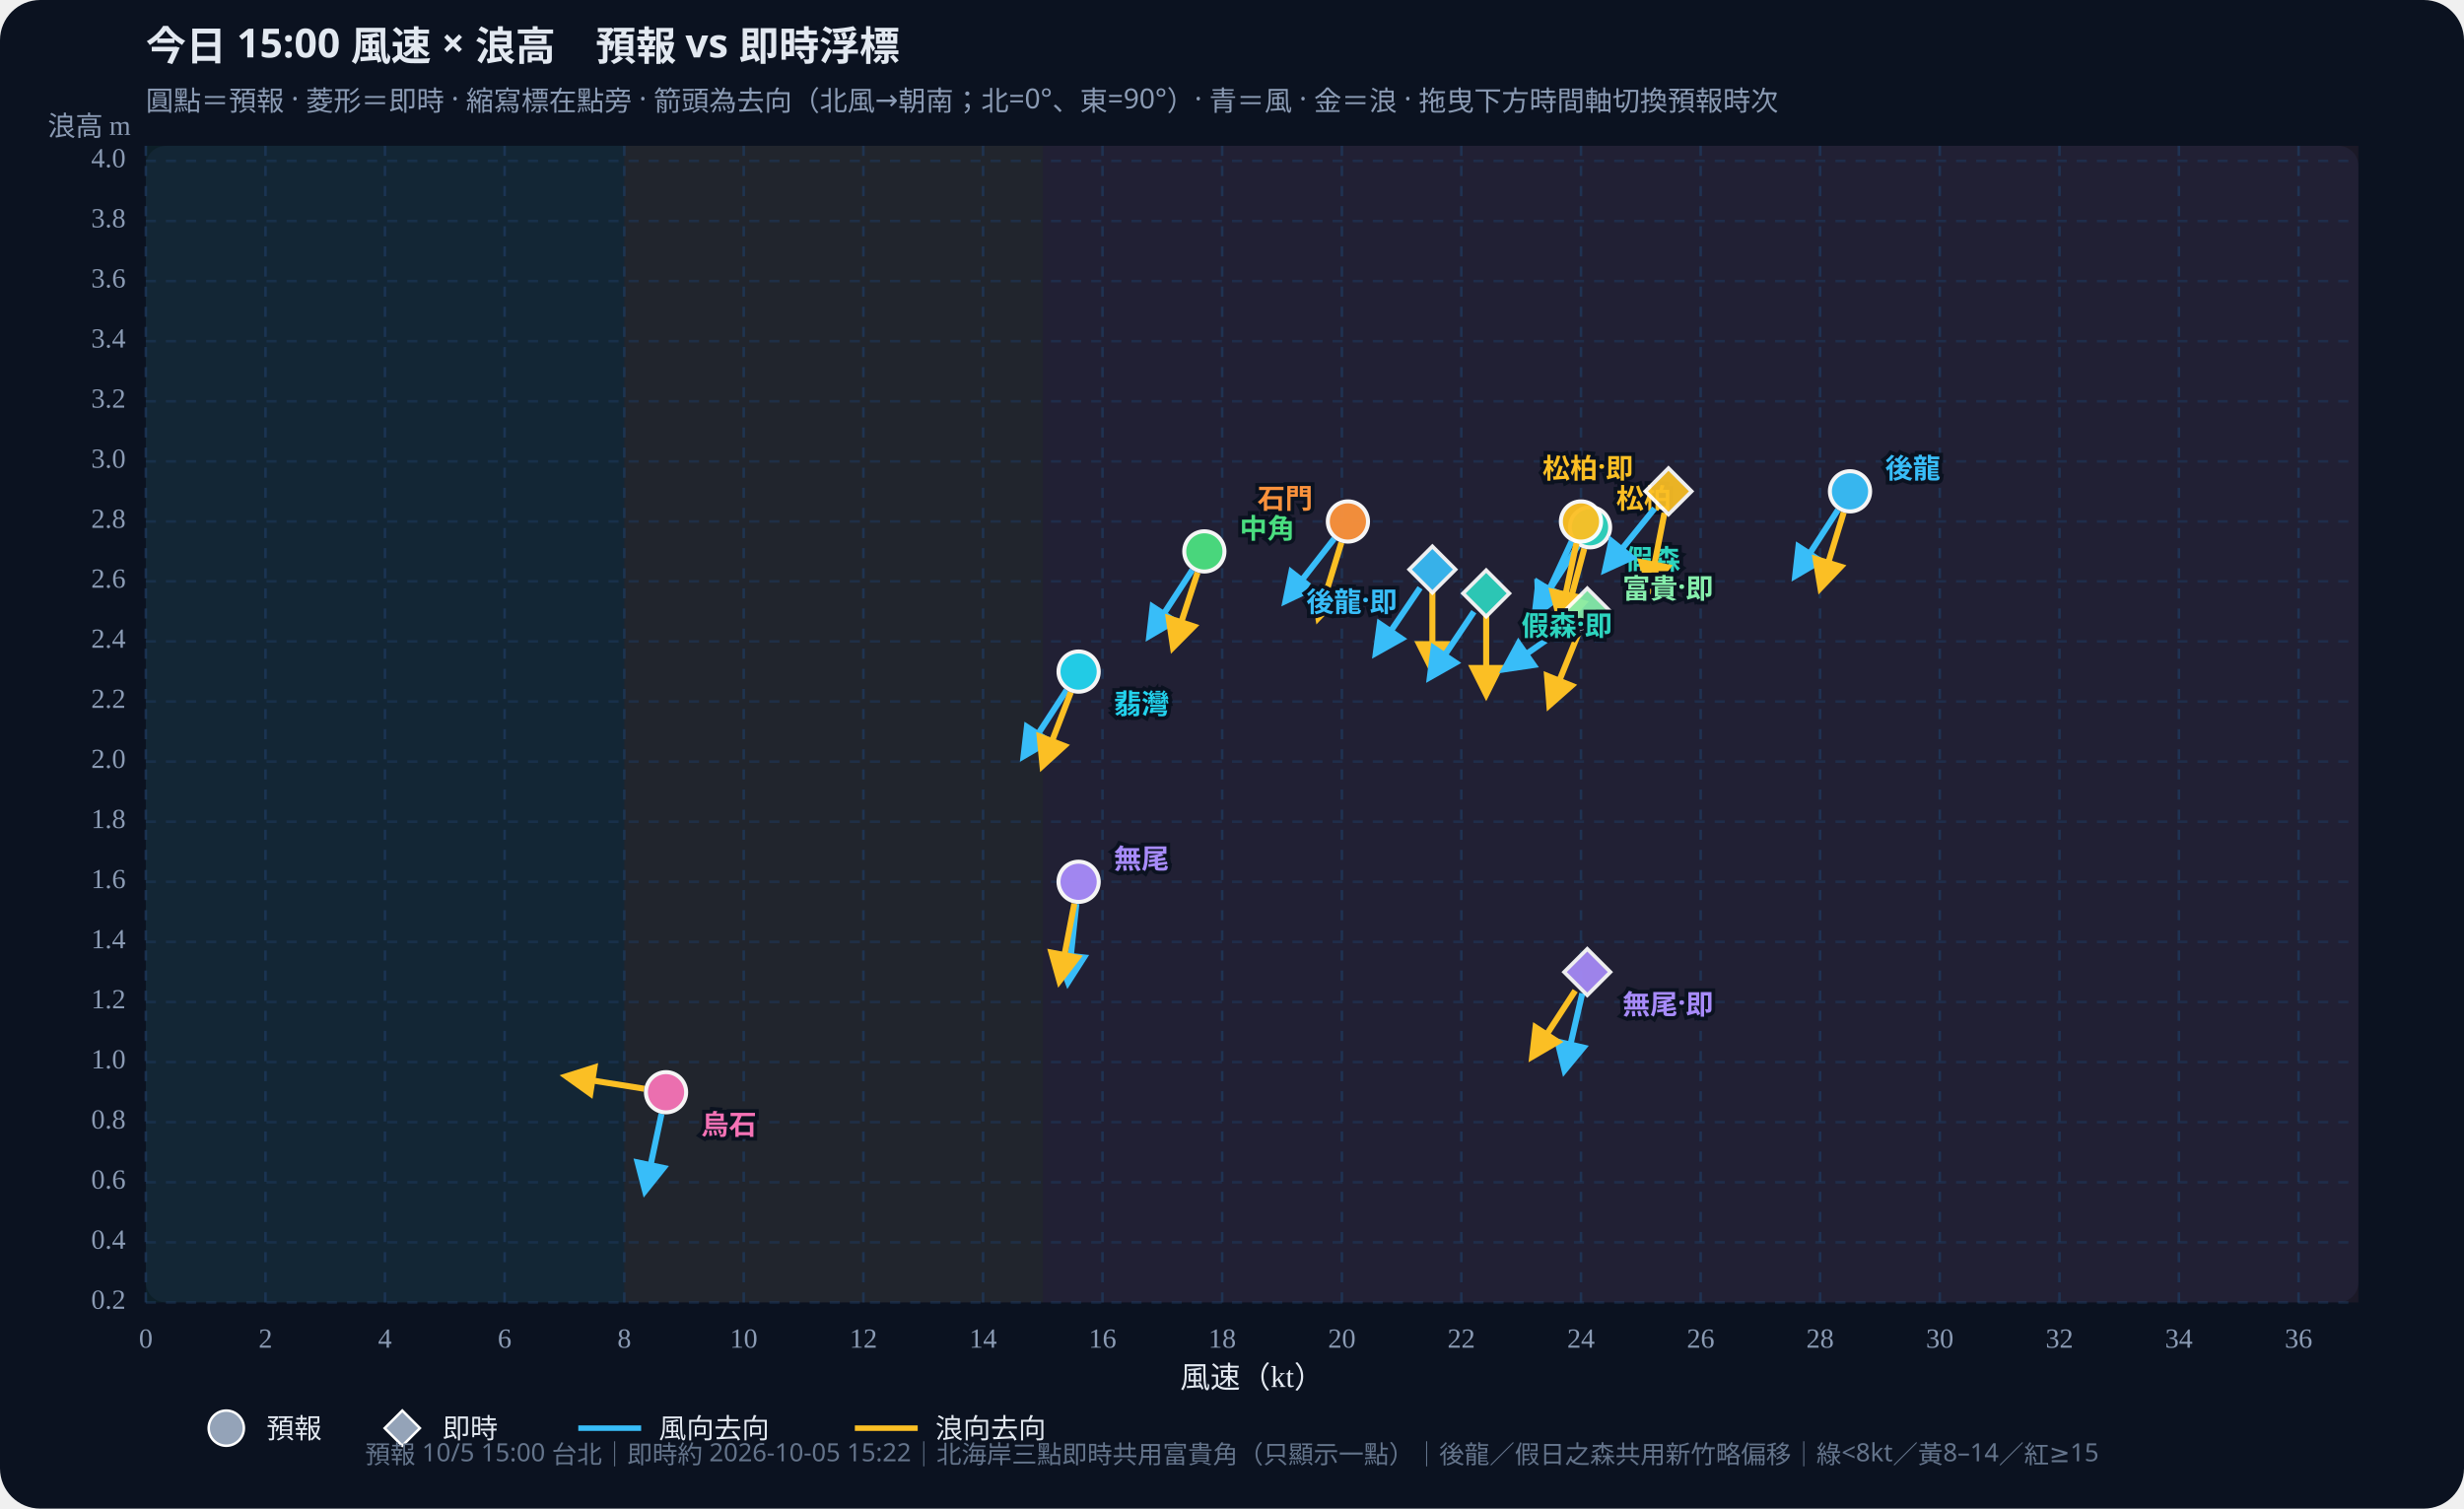
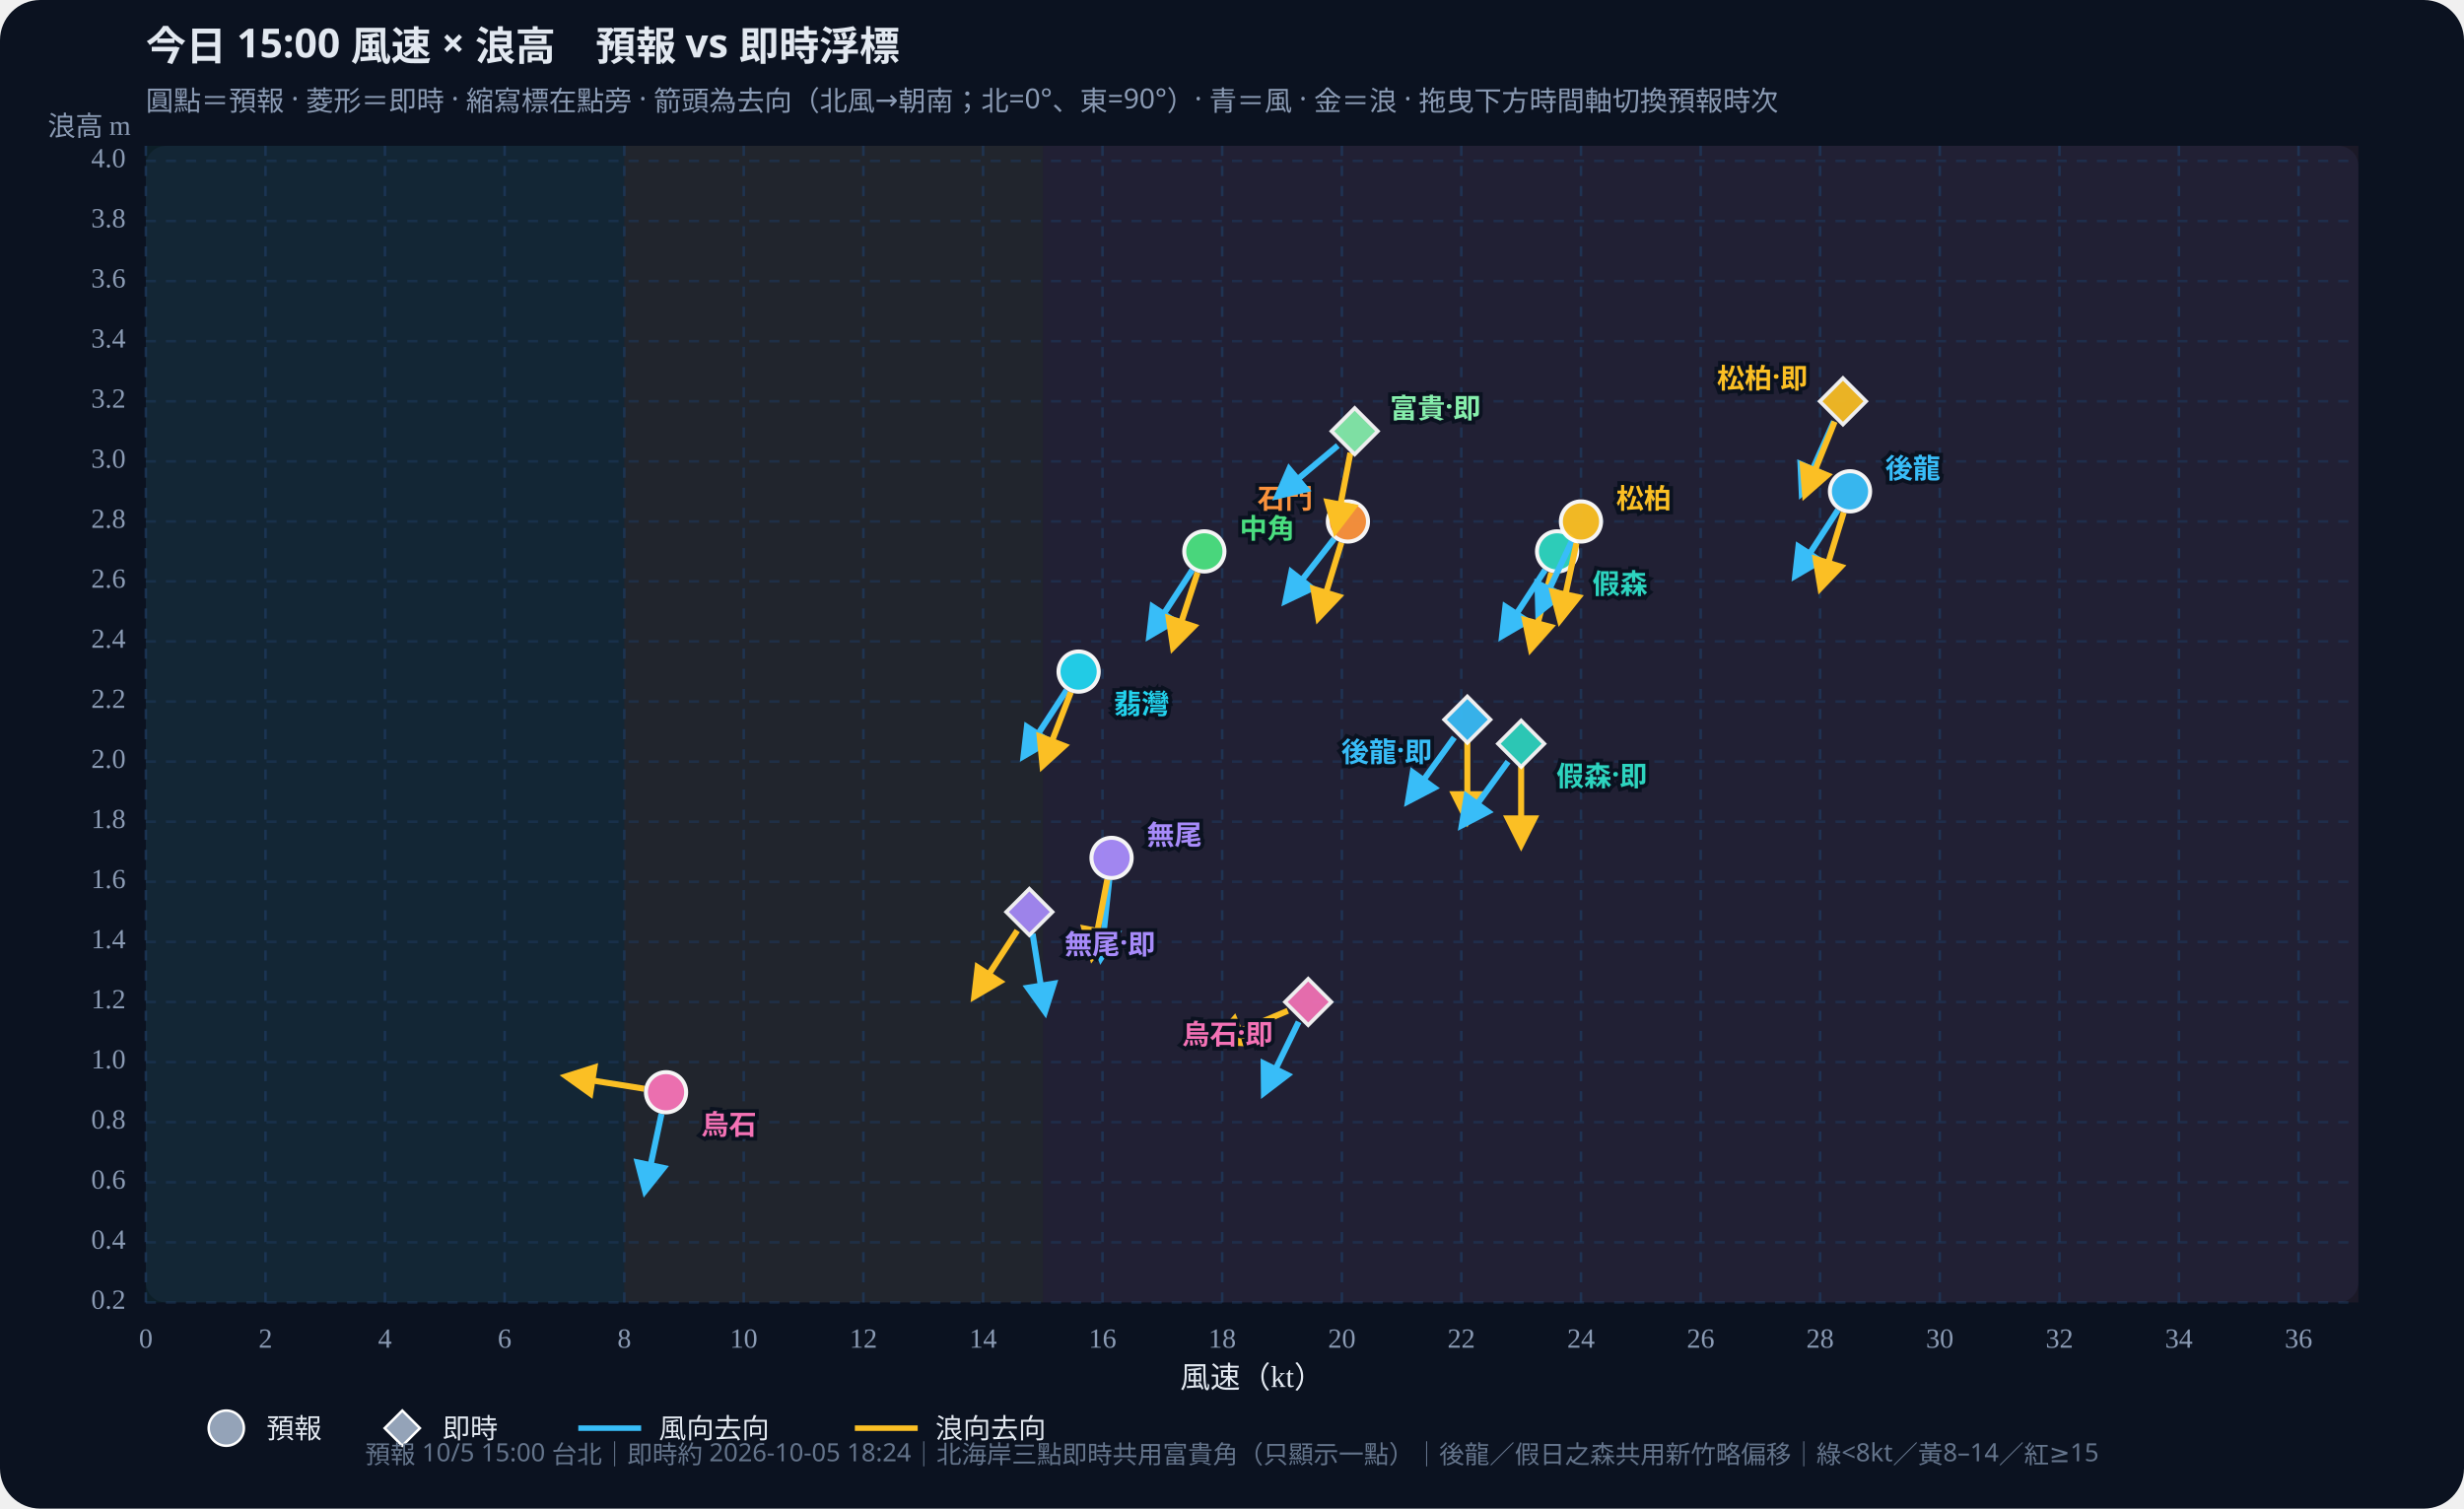
<svg xmlns="http://www.w3.org/2000/svg" id="wws-svg" viewBox="0 0 980 600" role="img" aria-label="風速與浪高散佈圖，可拖曳時間軸切換預報時次" style="width:100%;height:auto;display:block">
  <rect width="980" height="600" fill="#0b1220" rx="16" />
  <rect x="58" y="58" width="880" height="460" fill="#111a2e" rx="8" />
  <rect x="58.0" y="58" width="190.3" height="460" fill="#34d399" opacity="0.07" />
  <rect x="248.3" y="58" width="166.5" height="460" fill="#fbbf24" opacity="0.07" />
  <rect x="414.8" y="58" width="523.2" height="460" fill="#fb7185" opacity="0.07" />
  <defs>
    <marker id="arrow-38bdf8" viewBox="0 0 10 10" refX="8" refY="5" markerWidth="6" markerHeight="6" orient="auto-start-reverse">
      <path d="M0,0 L10,5 L0,10 z" fill="#38bdf8" />
    </marker>
    <marker id="arrow-fbbf24" viewBox="0 0 10 10" refX="8" refY="5" markerWidth="6" markerHeight="6" orient="auto-start-reverse">
      <path d="M0,0 L10,5 L0,10 z" fill="#fbbf24" />
    </marker>
  </defs>
  <text id="wws-title" x="58" y="24" fill="#e2e8f0" font-size="16" font-weight="700" font-family="Noto Sans TC,system-ui,sans-serif">今日 15:00 風速 × 浪高　預報 vs 即時浮標</text>
  <text x="58" y="44" fill="#8b9bb4" font-size="11" font-family="Noto Sans TC,system-ui,sans-serif">圓點＝預報 · 菱形＝即時 · 縮寫標在點旁 · 箭頭為去向（北風→朝南；北=0°、東=90°）· 青＝風 · 金＝浪 · 拖曳下方時間軸切換預報時次</text>
  <line x1="58.0" y1="58" x2="58.0" y2="518" stroke="#1e3a5f" stroke-dasharray="4 4" opacity="0.7" />
  <text x="58.0" y="536" text-anchor="middle" fill="#8b9bb4" font-size="11">0</text>
  <line x1="105.6" y1="58" x2="105.6" y2="518" stroke="#1e3a5f" stroke-dasharray="4 4" opacity="0.7" />
  <text x="105.6" y="536" text-anchor="middle" fill="#8b9bb4" font-size="11">2</text>
  <line x1="153.1" y1="58" x2="153.1" y2="518" stroke="#1e3a5f" stroke-dasharray="4 4" opacity="0.7" />
  <text x="153.1" y="536" text-anchor="middle" fill="#8b9bb4" font-size="11">4</text>
  <line x1="200.7" y1="58" x2="200.7" y2="518" stroke="#1e3a5f" stroke-dasharray="4 4" opacity="0.7" />
  <text x="200.7" y="536" text-anchor="middle" fill="#8b9bb4" font-size="11">6</text>
  <line x1="248.3" y1="58" x2="248.3" y2="518" stroke="#1e3a5f" stroke-dasharray="4 4" opacity="0.7" />
  <text x="248.3" y="536" text-anchor="middle" fill="#8b9bb4" font-size="11">8</text>
  <line x1="295.8" y1="58" x2="295.8" y2="518" stroke="#1e3a5f" stroke-dasharray="4 4" opacity="0.7" />
  <text x="295.8" y="536" text-anchor="middle" fill="#8b9bb4" font-size="11">10</text>
  <line x1="343.4" y1="58" x2="343.4" y2="518" stroke="#1e3a5f" stroke-dasharray="4 4" opacity="0.7" />
  <text x="343.4" y="536" text-anchor="middle" fill="#8b9bb4" font-size="11">12</text>
  <line x1="391.0" y1="58" x2="391.0" y2="518" stroke="#1e3a5f" stroke-dasharray="4 4" opacity="0.7" />
  <text x="391.0" y="536" text-anchor="middle" fill="#8b9bb4" font-size="11">14</text>
  <line x1="438.5" y1="58" x2="438.5" y2="518" stroke="#1e3a5f" stroke-dasharray="4 4" opacity="0.7" />
  <text x="438.5" y="536" text-anchor="middle" fill="#8b9bb4" font-size="11">16</text>
  <line x1="486.1" y1="58" x2="486.1" y2="518" stroke="#1e3a5f" stroke-dasharray="4 4" opacity="0.7" />
  <text x="486.1" y="536" text-anchor="middle" fill="#8b9bb4" font-size="11">18</text>
  <line x1="533.7" y1="58" x2="533.7" y2="518" stroke="#1e3a5f" stroke-dasharray="4 4" opacity="0.7" />
  <text x="533.7" y="536" text-anchor="middle" fill="#8b9bb4" font-size="11">20</text>
  <line x1="581.2" y1="58" x2="581.2" y2="518" stroke="#1e3a5f" stroke-dasharray="4 4" opacity="0.7" />
  <text x="581.2" y="536" text-anchor="middle" fill="#8b9bb4" font-size="11">22</text>
  <line x1="628.8" y1="58" x2="628.8" y2="518" stroke="#1e3a5f" stroke-dasharray="4 4" opacity="0.7" />
  <text x="628.8" y="536" text-anchor="middle" fill="#8b9bb4" font-size="11">24</text>
  <line x1="676.4" y1="58" x2="676.4" y2="518" stroke="#1e3a5f" stroke-dasharray="4 4" opacity="0.7" />
  <text x="676.4" y="536" text-anchor="middle" fill="#8b9bb4" font-size="11">26</text>
  <line x1="723.9" y1="58" x2="723.9" y2="518" stroke="#1e3a5f" stroke-dasharray="4 4" opacity="0.7" />
  <text x="723.9" y="536" text-anchor="middle" fill="#8b9bb4" font-size="11">28</text>
  <line x1="771.5" y1="58" x2="771.5" y2="518" stroke="#1e3a5f" stroke-dasharray="4 4" opacity="0.7" />
  <text x="771.5" y="536" text-anchor="middle" fill="#8b9bb4" font-size="11">30</text>
  <line x1="819.1" y1="58" x2="819.1" y2="518" stroke="#1e3a5f" stroke-dasharray="4 4" opacity="0.7" />
  <text x="819.1" y="536" text-anchor="middle" fill="#8b9bb4" font-size="11">32</text>
  <line x1="866.6" y1="58" x2="866.6" y2="518" stroke="#1e3a5f" stroke-dasharray="4 4" opacity="0.7" />
  <text x="866.6" y="536" text-anchor="middle" fill="#8b9bb4" font-size="11">34</text>
  <line x1="914.2" y1="58" x2="914.2" y2="518" stroke="#1e3a5f" stroke-dasharray="4 4" opacity="0.7" />
  <text x="914.2" y="536" text-anchor="middle" fill="#8b9bb4" font-size="11">36</text>
  <line x1="58" y1="518.0" x2="938" y2="518.0" stroke="#1e3a5f" stroke-dasharray="4 4" opacity="0.5" />
  <text x="50" y="518.0" text-anchor="end" dominant-baseline="middle" fill="#8b9bb4" font-size="11">0.2</text>
  <line x1="58" y1="494.1" x2="938" y2="494.1" stroke="#1e3a5f" stroke-dasharray="4 4" opacity="0.5" />
  <text x="50" y="494.1" text-anchor="end" dominant-baseline="middle" fill="#8b9bb4" font-size="11">0.4</text>
  <line x1="58" y1="470.2" x2="938" y2="470.2" stroke="#1e3a5f" stroke-dasharray="4 4" opacity="0.5" />
  <text x="50" y="470.2" text-anchor="end" dominant-baseline="middle" fill="#8b9bb4" font-size="11">0.6</text>
  <line x1="58" y1="446.3" x2="938" y2="446.3" stroke="#1e3a5f" stroke-dasharray="4 4" opacity="0.5" />
  <text x="50" y="446.3" text-anchor="end" dominant-baseline="middle" fill="#8b9bb4" font-size="11">0.8</text>
  <line x1="58" y1="422.4" x2="938" y2="422.4" stroke="#1e3a5f" stroke-dasharray="4 4" opacity="0.5" />
  <text x="50" y="422.4" text-anchor="end" dominant-baseline="middle" fill="#8b9bb4" font-size="11">1.0</text>
  <line x1="58" y1="398.5" x2="938" y2="398.5" stroke="#1e3a5f" stroke-dasharray="4 4" opacity="0.5" />
  <text x="50" y="398.5" text-anchor="end" dominant-baseline="middle" fill="#8b9bb4" font-size="11">1.2</text>
  <line x1="58" y1="374.6" x2="938" y2="374.6" stroke="#1e3a5f" stroke-dasharray="4 4" opacity="0.5" />
  <text x="50" y="374.6" text-anchor="end" dominant-baseline="middle" fill="#8b9bb4" font-size="11">1.4</text>
  <line x1="58" y1="350.7" x2="938" y2="350.7" stroke="#1e3a5f" stroke-dasharray="4 4" opacity="0.5" />
  <text x="50" y="350.7" text-anchor="end" dominant-baseline="middle" fill="#8b9bb4" font-size="11">1.6</text>
  <line x1="58" y1="326.8" x2="938" y2="326.8" stroke="#1e3a5f" stroke-dasharray="4 4" opacity="0.5" />
  <text x="50" y="326.8" text-anchor="end" dominant-baseline="middle" fill="#8b9bb4" font-size="11">1.8</text>
  <line x1="58" y1="302.9" x2="938" y2="302.9" stroke="#1e3a5f" stroke-dasharray="4 4" opacity="0.5" />
  <text x="50" y="302.9" text-anchor="end" dominant-baseline="middle" fill="#8b9bb4" font-size="11">2.0</text>
  <line x1="58" y1="279.0" x2="938" y2="279.0" stroke="#1e3a5f" stroke-dasharray="4 4" opacity="0.5" />
  <text x="50" y="279.0" text-anchor="end" dominant-baseline="middle" fill="#8b9bb4" font-size="11">2.2</text>
  <line x1="58" y1="255.1" x2="938" y2="255.1" stroke="#1e3a5f" stroke-dasharray="4 4" opacity="0.5" />
  <text x="50" y="255.1" text-anchor="end" dominant-baseline="middle" fill="#8b9bb4" font-size="11">2.4</text>
  <line x1="58" y1="231.2" x2="938" y2="231.2" stroke="#1e3a5f" stroke-dasharray="4 4" opacity="0.5" />
  <text x="50" y="231.2" text-anchor="end" dominant-baseline="middle" fill="#8b9bb4" font-size="11">2.6</text>
  <line x1="58" y1="207.4" x2="938" y2="207.4" stroke="#1e3a5f" stroke-dasharray="4 4" opacity="0.5" />
  <text x="50" y="207.4" text-anchor="end" dominant-baseline="middle" fill="#8b9bb4" font-size="11">2.8</text>
  <line x1="58" y1="183.5" x2="938" y2="183.5" stroke="#1e3a5f" stroke-dasharray="4 4" opacity="0.5" />
  <text x="50" y="183.5" text-anchor="end" dominant-baseline="middle" fill="#8b9bb4" font-size="11">3.0</text>
  <line x1="58" y1="159.6" x2="938" y2="159.6" stroke="#1e3a5f" stroke-dasharray="4 4" opacity="0.5" />
  <text x="50" y="159.6" text-anchor="end" dominant-baseline="middle" fill="#8b9bb4" font-size="11">3.2</text>
  <line x1="58" y1="135.7" x2="938" y2="135.7" stroke="#1e3a5f" stroke-dasharray="4 4" opacity="0.5" />
  <text x="50" y="135.7" text-anchor="end" dominant-baseline="middle" fill="#8b9bb4" font-size="11">3.4</text>
  <line x1="58" y1="111.8" x2="938" y2="111.8" stroke="#1e3a5f" stroke-dasharray="4 4" opacity="0.5" />
  <text x="50" y="111.8" text-anchor="end" dominant-baseline="middle" fill="#8b9bb4" font-size="11">3.6</text>
  <line x1="58" y1="87.9" x2="938" y2="87.9" stroke="#1e3a5f" stroke-dasharray="4 4" opacity="0.5" />
  <text x="50" y="87.9" text-anchor="end" dominant-baseline="middle" fill="#8b9bb4" font-size="11">3.8</text>
  <line x1="58" y1="64.0" x2="938" y2="64.0" stroke="#1e3a5f" stroke-dasharray="4 4" opacity="0.5" />
  <text x="50" y="64.0" text-anchor="end" dominant-baseline="middle" fill="#8b9bb4" font-size="11">4.0</text>
  <text x="498" y="552" text-anchor="middle" fill="#e2e8f0" font-size="12">風速（kt）</text>
  <text x="52" y="54" text-anchor="end" fill="#8b9bb4" font-size="11">浪高 m</text>
  <g id="wws-forecast-layer">
    <line x1="731.0" y1="202.8" x2="714.1" y2="228.9" stroke="#38bdf8" stroke-width="2.4" marker-end="url(#arrow-38bdf8)" />
    <line x1="733.3" y1="203.8" x2="724.1" y2="233.7" stroke="#fbbf24" stroke-width="2.4" marker-end="url(#arrow-fbbf24)" />
    <circle cx="735.8" cy="195.4" r="8.0" fill="#38bdf8" stroke="#fff" stroke-width="1.6" opacity="0.95" />
-     <line x1="627.6" y1="217.1" x2="610.6" y2="243.3" stroke="#38bdf8" stroke-width="2.4" marker-end="url(#arrow-38bdf8)" />
-     <line x1="630.1" y1="218.2" x2="622.0" y2="248.4" stroke="#fbbf24" stroke-width="2.4" marker-end="url(#arrow-fbbf24)" />
-     <circle cx="632.4" cy="209.7" r="8.0" fill="#2dd4bf" stroke="#fff" stroke-width="1.6" opacity="0.95" />
+     <line x1="614.5" y1="226.7" x2="597.5" y2="252.8" stroke="#38bdf8" stroke-width="2.4" marker-end="url(#arrow-38bdf8)" />
+     <line x1="617.0" y1="227.8" x2="608.9" y2="257.9" stroke="#fbbf24" stroke-width="2.4" marker-end="url(#arrow-fbbf24)" />
+     <circle cx="619.3" cy="219.3" r="8.0" fill="#2dd4bf" stroke="#fff" stroke-width="1.6" opacity="0.95" />
    <line x1="625.1" y1="215.3" x2="611.9" y2="243.6" stroke="#38bdf8" stroke-width="2.4" marker-end="url(#arrow-38bdf8)" />
    <line x1="627.0" y1="216.0" x2="620.5" y2="246.5" stroke="#fbbf24" stroke-width="2.4" marker-end="url(#arrow-fbbf24)" />
    <circle cx="628.8" cy="207.4" r="8.0" fill="#fbbf24" stroke="#fff" stroke-width="1.6" opacity="0.95" />
    <line x1="474.2" y1="226.7" x2="457.2" y2="252.8" stroke="#38bdf8" stroke-width="2.4" marker-end="url(#arrow-38bdf8)" />
    <line x1="476.3" y1="227.7" x2="466.6" y2="257.3" stroke="#fbbf24" stroke-width="2.4" marker-end="url(#arrow-fbbf24)" />
    <circle cx="479.0" cy="219.3" r="8.0" fill="#4ade80" stroke="#fff" stroke-width="1.6" opacity="0.95" />
    <line x1="424.2" y1="274.5" x2="407.2" y2="300.6" stroke="#38bdf8" stroke-width="2.4" marker-end="url(#arrow-38bdf8)" />
    <line x1="425.9" y1="275.3" x2="414.7" y2="304.4" stroke="#fbbf24" stroke-width="2.4" marker-end="url(#arrow-fbbf24)" />
    <circle cx="429.0" cy="267.1" r="8.0" fill="#22d3ee" stroke="#fff" stroke-width="1.6" opacity="0.95" />
    <line x1="530.6" y1="214.3" x2="511.4" y2="238.9" stroke="#38bdf8" stroke-width="2.4" marker-end="url(#arrow-38bdf8)" />
    <line x1="533.5" y1="215.8" x2="524.4" y2="245.6" stroke="#fbbf24" stroke-width="2.4" marker-end="url(#arrow-fbbf24)" />
    <circle cx="536.1" cy="207.4" r="8.0" fill="#fb923c" stroke="#fff" stroke-width="1.6" opacity="0.95" />
-     <line x1="428.1" y1="359.5" x2="424.8" y2="390.5" stroke="#38bdf8" stroke-width="2.4" marker-end="url(#arrow-38bdf8)" />
-     <line x1="427.3" y1="359.4" x2="421.4" y2="390.0" stroke="#fbbf24" stroke-width="2.4" marker-end="url(#arrow-fbbf24)" />
-     <circle cx="429.0" cy="350.7" r="8.0" fill="#a78bfa" stroke="#fff" stroke-width="1.6" opacity="0.95" />
+     <line x1="441.2" y1="349.9" x2="437.9" y2="380.9" stroke="#38bdf8" stroke-width="2.4" marker-end="url(#arrow-38bdf8)" />
+     <line x1="440.4" y1="349.8" x2="434.5" y2="380.4" stroke="#fbbf24" stroke-width="2.4" marker-end="url(#arrow-fbbf24)" />
+     <circle cx="442.1" cy="341.2" r="8.0" fill="#a78bfa" stroke="#fff" stroke-width="1.6" opacity="0.95" />
    <line x1="263.1" y1="443.0" x2="256.6" y2="473.5" stroke="#38bdf8" stroke-width="2.4" marker-end="url(#arrow-38bdf8)" />
    <line x1="256.2" y1="433.0" x2="225.4" y2="428.1" stroke="#fbbf24" stroke-width="2.4" marker-end="url(#arrow-fbbf24)" />
    <circle cx="264.9" cy="434.4" r="8.0" fill="#f472b6" stroke="#fff" stroke-width="1.6" opacity="0.95" />
    <text x="749.8" y="185.4" text-anchor="start" dominant-baseline="central" fill="#38bdf8" font-size="11" font-weight="700" font-family="Noto Sans TC,system-ui,sans-serif" stroke="#0b1220" stroke-width="3" paint-order="stroke">後龍</text>
-     <text x="646.4" y="221.7" text-anchor="start" dominant-baseline="central" fill="#2dd4bf" font-size="11" font-weight="700" font-family="Noto Sans TC,system-ui,sans-serif" stroke="#0b1220" stroke-width="3" paint-order="stroke">假森</text>
+     <text x="633.3" y="231.3" text-anchor="start" dominant-baseline="central" fill="#2dd4bf" font-size="11" font-weight="700" font-family="Noto Sans TC,system-ui,sans-serif" stroke="#0b1220" stroke-width="3" paint-order="stroke">假森</text>
    <text x="642.8" y="197.4" text-anchor="start" dominant-baseline="central" fill="#fbbf24" font-size="11" font-weight="700" font-family="Noto Sans TC,system-ui,sans-serif" stroke="#0b1220" stroke-width="3" paint-order="stroke">松柏</text>
    <text x="493.0" y="209.3" text-anchor="start" dominant-baseline="central" fill="#4ade80" font-size="11" font-weight="700" font-family="Noto Sans TC,system-ui,sans-serif" stroke="#0b1220" stroke-width="3" paint-order="stroke">中角</text>
    <text x="443.0" y="279.1" text-anchor="start" dominant-baseline="central" fill="#22d3ee" font-size="11" font-weight="700" font-family="Noto Sans TC,system-ui,sans-serif" stroke="#0b1220" stroke-width="3" paint-order="stroke">翡灣</text>
    <text x="522.1" y="197.4" text-anchor="end" dominant-baseline="central" fill="#fb923c" font-size="11" font-weight="700" font-family="Noto Sans TC,system-ui,sans-serif" stroke="#0b1220" stroke-width="3" paint-order="stroke">石門</text>
-     <text x="443.0" y="340.7" text-anchor="start" dominant-baseline="central" fill="#a78bfa" font-size="11" font-weight="700" font-family="Noto Sans TC,system-ui,sans-serif" stroke="#0b1220" stroke-width="3" paint-order="stroke">無尾</text>
+     <text x="456.1" y="331.2" text-anchor="start" dominant-baseline="central" fill="#a78bfa" font-size="11" font-weight="700" font-family="Noto Sans TC,system-ui,sans-serif" stroke="#0b1220" stroke-width="3" paint-order="stroke">無尾</text>
    <text x="278.9" y="446.4" text-anchor="start" dominant-baseline="central" fill="#f472b6" font-size="11" font-weight="700" font-family="Noto Sans TC,system-ui,sans-serif" stroke="#0b1220" stroke-width="3" paint-order="stroke">烏石</text>
  </g>
  <g id="wws-live-layer">
-     <line x1="564.8" y1="233.8" x2="547.3" y2="259.6" stroke="#38bdf8" stroke-width="2.4" marker-end="url(#arrow-38bdf8)" />
-     <line x1="569.7" y1="235.3" x2="569.7" y2="266.5" stroke="#fbbf24" stroke-width="2.4" marker-end="url(#arrow-fbbf24)" />
-     <polygon points="569.7,217.3 578.9,226.5 569.7,235.7 560.5,226.5" fill="#38bdf8" stroke="#fff" stroke-width="1.5" opacity="0.92" />
-     <line x1="586.2" y1="243.3" x2="568.8" y2="269.2" stroke="#38bdf8" stroke-width="2.4" marker-end="url(#arrow-38bdf8)" />
-     <line x1="591.1" y1="244.8" x2="591.1" y2="276.0" stroke="#fbbf24" stroke-width="2.4" marker-end="url(#arrow-fbbf24)" />
-     <polygon points="591.1,226.8 600.3,236.0 591.1,245.2 581.9,236.0" fill="#2dd4bf" stroke="#fff" stroke-width="1.5" opacity="0.92" />
-     <line x1="658.1" y1="202.2" x2="638.5" y2="226.5" stroke="#38bdf8" stroke-width="2.4" marker-end="url(#arrow-38bdf8)" />
-     <line x1="662.0" y1="204.0" x2="656.0" y2="234.7" stroke="#fbbf24" stroke-width="2.4" marker-end="url(#arrow-fbbf24)" />
-     <polygon points="663.6,186.2 672.8,195.4 663.6,204.6 654.4,195.4" fill="#fbbf24" stroke="#fff" stroke-width="1.5" opacity="0.92" />
-     <line x1="624.1" y1="248.2" x2="598.5" y2="266.1" stroke="#38bdf8" stroke-width="2.4" marker-end="url(#arrow-38bdf8)" />
-     <line x1="628.0" y1="251.4" x2="616.3" y2="280.3" stroke="#fbbf24" stroke-width="2.4" marker-end="url(#arrow-fbbf24)" />
-     <polygon points="631.3,234.0 640.5,243.2 631.3,252.4 622.1,243.2" fill="#86efac" stroke="#fff" stroke-width="1.5" opacity="0.92" />
-     <line x1="629.3" y1="395.1" x2="622.3" y2="425.5" stroke="#38bdf8" stroke-width="2.4" marker-end="url(#arrow-38bdf8)" />
-     <line x1="626.5" y1="394.0" x2="609.5" y2="420.1" stroke="#fbbf24" stroke-width="2.4" marker-end="url(#arrow-fbbf24)" />
-     <polygon points="631.3,377.4 640.5,386.6 631.3,395.8 622.1,386.6" fill="#a78bfa" stroke="#fff" stroke-width="1.5" opacity="0.92" />
-     <text x="555.7" y="238.5" text-anchor="end" dominant-baseline="central" fill="#38bdf8" font-size="11" font-weight="700" font-family="Noto Sans TC,system-ui,sans-serif" stroke="#0b1220" stroke-width="3" paint-order="stroke">後龍·即</text>
-     <text x="605.1" y="248.0" text-anchor="start" dominant-baseline="central" fill="#2dd4bf" font-size="11" font-weight="700" font-family="Noto Sans TC,system-ui,sans-serif" stroke="#0b1220" stroke-width="3" paint-order="stroke">假森·即</text>
-     <text x="649.6" y="185.4" text-anchor="end" dominant-baseline="central" fill="#fbbf24" font-size="11" font-weight="700" font-family="Noto Sans TC,system-ui,sans-serif" stroke="#0b1220" stroke-width="3" paint-order="stroke">松柏·即</text>
-     <text x="645.3" y="233.2" text-anchor="start" dominant-baseline="central" fill="#86efac" font-size="11" font-weight="700" font-family="Noto Sans TC,system-ui,sans-serif" stroke="#0b1220" stroke-width="3" paint-order="stroke">富貴·即</text>
-     <text x="645.3" y="398.6" text-anchor="start" dominant-baseline="central" fill="#a78bfa" font-size="11" font-weight="700" font-family="Noto Sans TC,system-ui,sans-serif" stroke="#0b1220" stroke-width="3" paint-order="stroke">無尾·即</text>
+     <line x1="578.4" y1="293.3" x2="560.1" y2="318.6" stroke="#38bdf8" stroke-width="2.4" marker-end="url(#arrow-38bdf8)" />
+     <line x1="583.6" y1="295.0" x2="583.6" y2="326.2" stroke="#fbbf24" stroke-width="2.4" marker-end="url(#arrow-fbbf24)" />
+     <polygon points="583.6,277.0 592.8,286.2 583.6,295.4 574.4,286.2" fill="#38bdf8" stroke="#fff" stroke-width="1.5" opacity="0.92" />
+     <line x1="599.8" y1="302.9" x2="581.5" y2="328.1" stroke="#38bdf8" stroke-width="2.4" marker-end="url(#arrow-38bdf8)" />
+     <line x1="605.0" y1="304.6" x2="605.0" y2="335.8" stroke="#fbbf24" stroke-width="2.4" marker-end="url(#arrow-fbbf24)" />
+     <polygon points="605.0,286.6 614.2,295.8 605.0,305.0 595.8,295.8" fill="#2dd4bf" stroke="#fff" stroke-width="1.5" opacity="0.92" />
+     <line x1="729.4" y1="167.6" x2="716.7" y2="196.1" stroke="#38bdf8" stroke-width="2.4" marker-end="url(#arrow-38bdf8)" />
+     <line x1="729.7" y1="167.7" x2="718.0" y2="196.6" stroke="#fbbf24" stroke-width="2.4" marker-end="url(#arrow-fbbf24)" />
+     <polygon points="733.0,150.4 742.2,159.6 733.0,168.8 723.8,159.6" fill="#fbbf24" stroke="#fff" stroke-width="1.5" opacity="0.92" />
+     <line x1="532.1" y1="177.2" x2="508.2" y2="197.2" stroke="#38bdf8" stroke-width="2.4" marker-end="url(#arrow-38bdf8)" />
+     <line x1="537.1" y1="180.1" x2="531.2" y2="210.8" stroke="#fbbf24" stroke-width="2.4" marker-end="url(#arrow-fbbf24)" />
+     <polygon points="538.8,162.3 548.0,171.5 538.8,180.7 529.6,171.5" fill="#86efac" stroke="#fff" stroke-width="1.5" opacity="0.92" />
+     <line x1="410.7" y1="371.4" x2="415.6" y2="402.2" stroke="#38bdf8" stroke-width="2.4" marker-end="url(#arrow-38bdf8)" />
+     <line x1="404.6" y1="370.1" x2="387.6" y2="396.2" stroke="#fbbf24" stroke-width="2.4" marker-end="url(#arrow-fbbf24)" />
+     <polygon points="409.4,353.5 418.6,362.7 409.4,371.9 400.2,362.7" fill="#a78bfa" stroke="#fff" stroke-width="1.5" opacity="0.92" />
+     <line x1="516.5" y1="406.4" x2="502.8" y2="434.5" stroke="#38bdf8" stroke-width="2.4" marker-end="url(#arrow-38bdf8)" />
+     <line x1="512.2" y1="402.0" x2="483.5" y2="414.1" stroke="#fbbf24" stroke-width="2.4" marker-end="url(#arrow-fbbf24)" />
+     <polygon points="520.3,389.3 529.5,398.5 520.3,407.7 511.1,398.5" fill="#f472b6" stroke="#fff" stroke-width="1.5" opacity="0.92" />
+     <text x="569.6" y="298.2" text-anchor="end" dominant-baseline="central" fill="#38bdf8" font-size="11" font-weight="700" font-family="Noto Sans TC,system-ui,sans-serif" stroke="#0b1220" stroke-width="3" paint-order="stroke">後龍·即</text>
+     <text x="619.0" y="307.8" text-anchor="start" dominant-baseline="central" fill="#2dd4bf" font-size="11" font-weight="700" font-family="Noto Sans TC,system-ui,sans-serif" stroke="#0b1220" stroke-width="3" paint-order="stroke">假森·即</text>
+     <text x="719.0" y="149.6" text-anchor="end" dominant-baseline="central" fill="#fbbf24" font-size="11" font-weight="700" font-family="Noto Sans TC,system-ui,sans-serif" stroke="#0b1220" stroke-width="3" paint-order="stroke">松柏·即</text>
+     <text x="552.8" y="161.5" text-anchor="start" dominant-baseline="central" fill="#86efac" font-size="11" font-weight="700" font-family="Noto Sans TC,system-ui,sans-serif" stroke="#0b1220" stroke-width="3" paint-order="stroke">富貴·即</text>
+     <text x="423.4" y="374.7" text-anchor="start" dominant-baseline="central" fill="#a78bfa" font-size="11" font-weight="700" font-family="Noto Sans TC,system-ui,sans-serif" stroke="#0b1220" stroke-width="3" paint-order="stroke">無尾·即</text>
+     <text x="506.3" y="410.5" text-anchor="end" dominant-baseline="central" fill="#f472b6" font-size="11" font-weight="700" font-family="Noto Sans TC,system-ui,sans-serif" stroke="#0b1220" stroke-width="3" paint-order="stroke">烏石·即</text>
  </g>
  <circle cx="90" cy="568" r="7" fill="#94a3b8" stroke="#fff" />
  <text x="106" y="572" fill="#e2e8f0" font-size="11" font-family="Noto Sans TC,system-ui,sans-serif">預報</text>
  <polygon points="160,561 167,568 160,575 153,568" fill="#94a3b8" stroke="#fff" />
  <text x="176" y="572" fill="#e2e8f0" font-size="11" font-family="Noto Sans TC,system-ui,sans-serif">即時</text>
  <line x1="230" y1="568" x2="255" y2="568" stroke="#38bdf8" stroke-width="2.2" />
  <text x="262" y="572" fill="#e2e8f0" font-size="11" font-family="Noto Sans TC,system-ui,sans-serif">風向去向</text>
  <line x1="340" y1="568" x2="365" y2="568" stroke="#fbbf24" stroke-width="2.2" />
  <text x="372" y="572" fill="#e2e8f0" font-size="11" font-family="Noto Sans TC,system-ui,sans-serif">浪向去向</text>
-   <text id="wws-foot" x="490" y="582" text-anchor="middle" fill="#64748b" font-size="10" font-family="Noto Sans TC,system-ui,sans-serif">預報 10/5 15:00 台北｜即時約 2026-10-05 15:22｜北海岸三點即時共用富貴角（只顯示一點）｜後龍／假日之森共用新竹略偏移｜綠&lt;8kt／黃8–14／紅≥15</text>
+   <text id="wws-foot" x="490" y="582" text-anchor="middle" fill="#64748b" font-size="10" font-family="Noto Sans TC,system-ui,sans-serif">預報 10/5 15:00 台北｜即時約 2026-10-05 18:24｜北海岸三點即時共用富貴角（只顯示一點）｜後龍／假日之森共用新竹略偏移｜綠&lt;8kt／黃8–14／紅≥15</text>
</svg>
